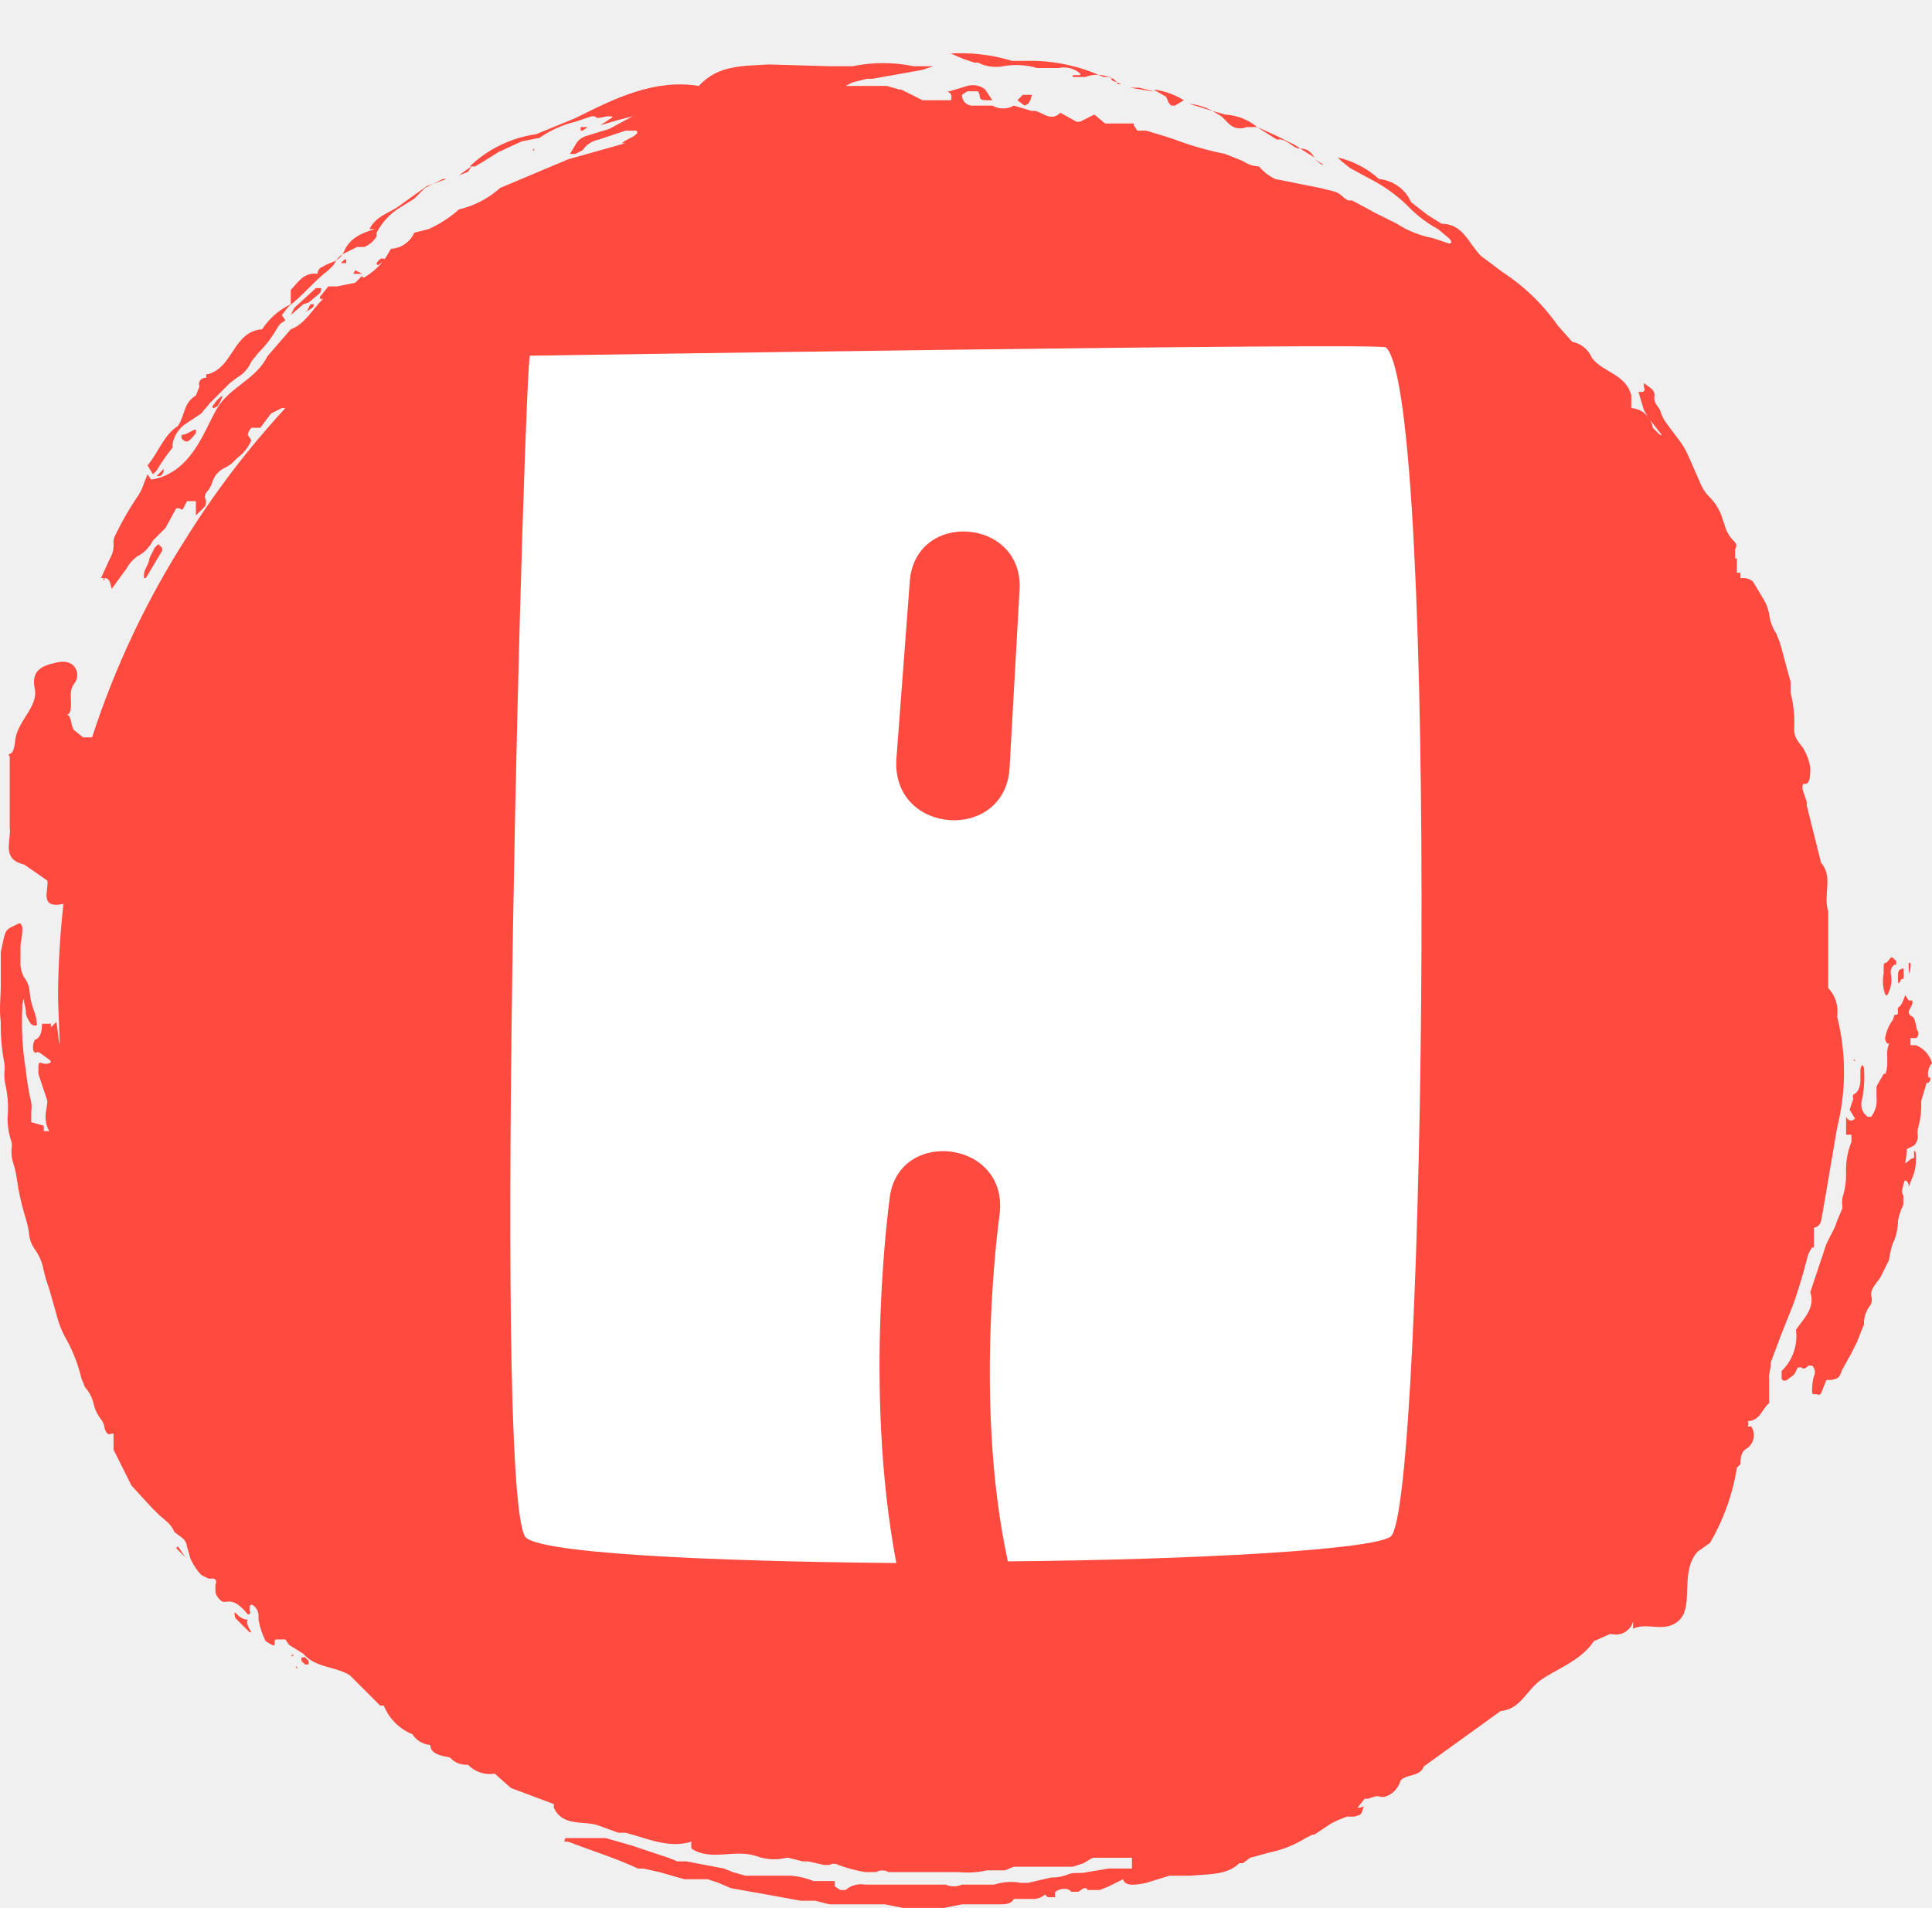
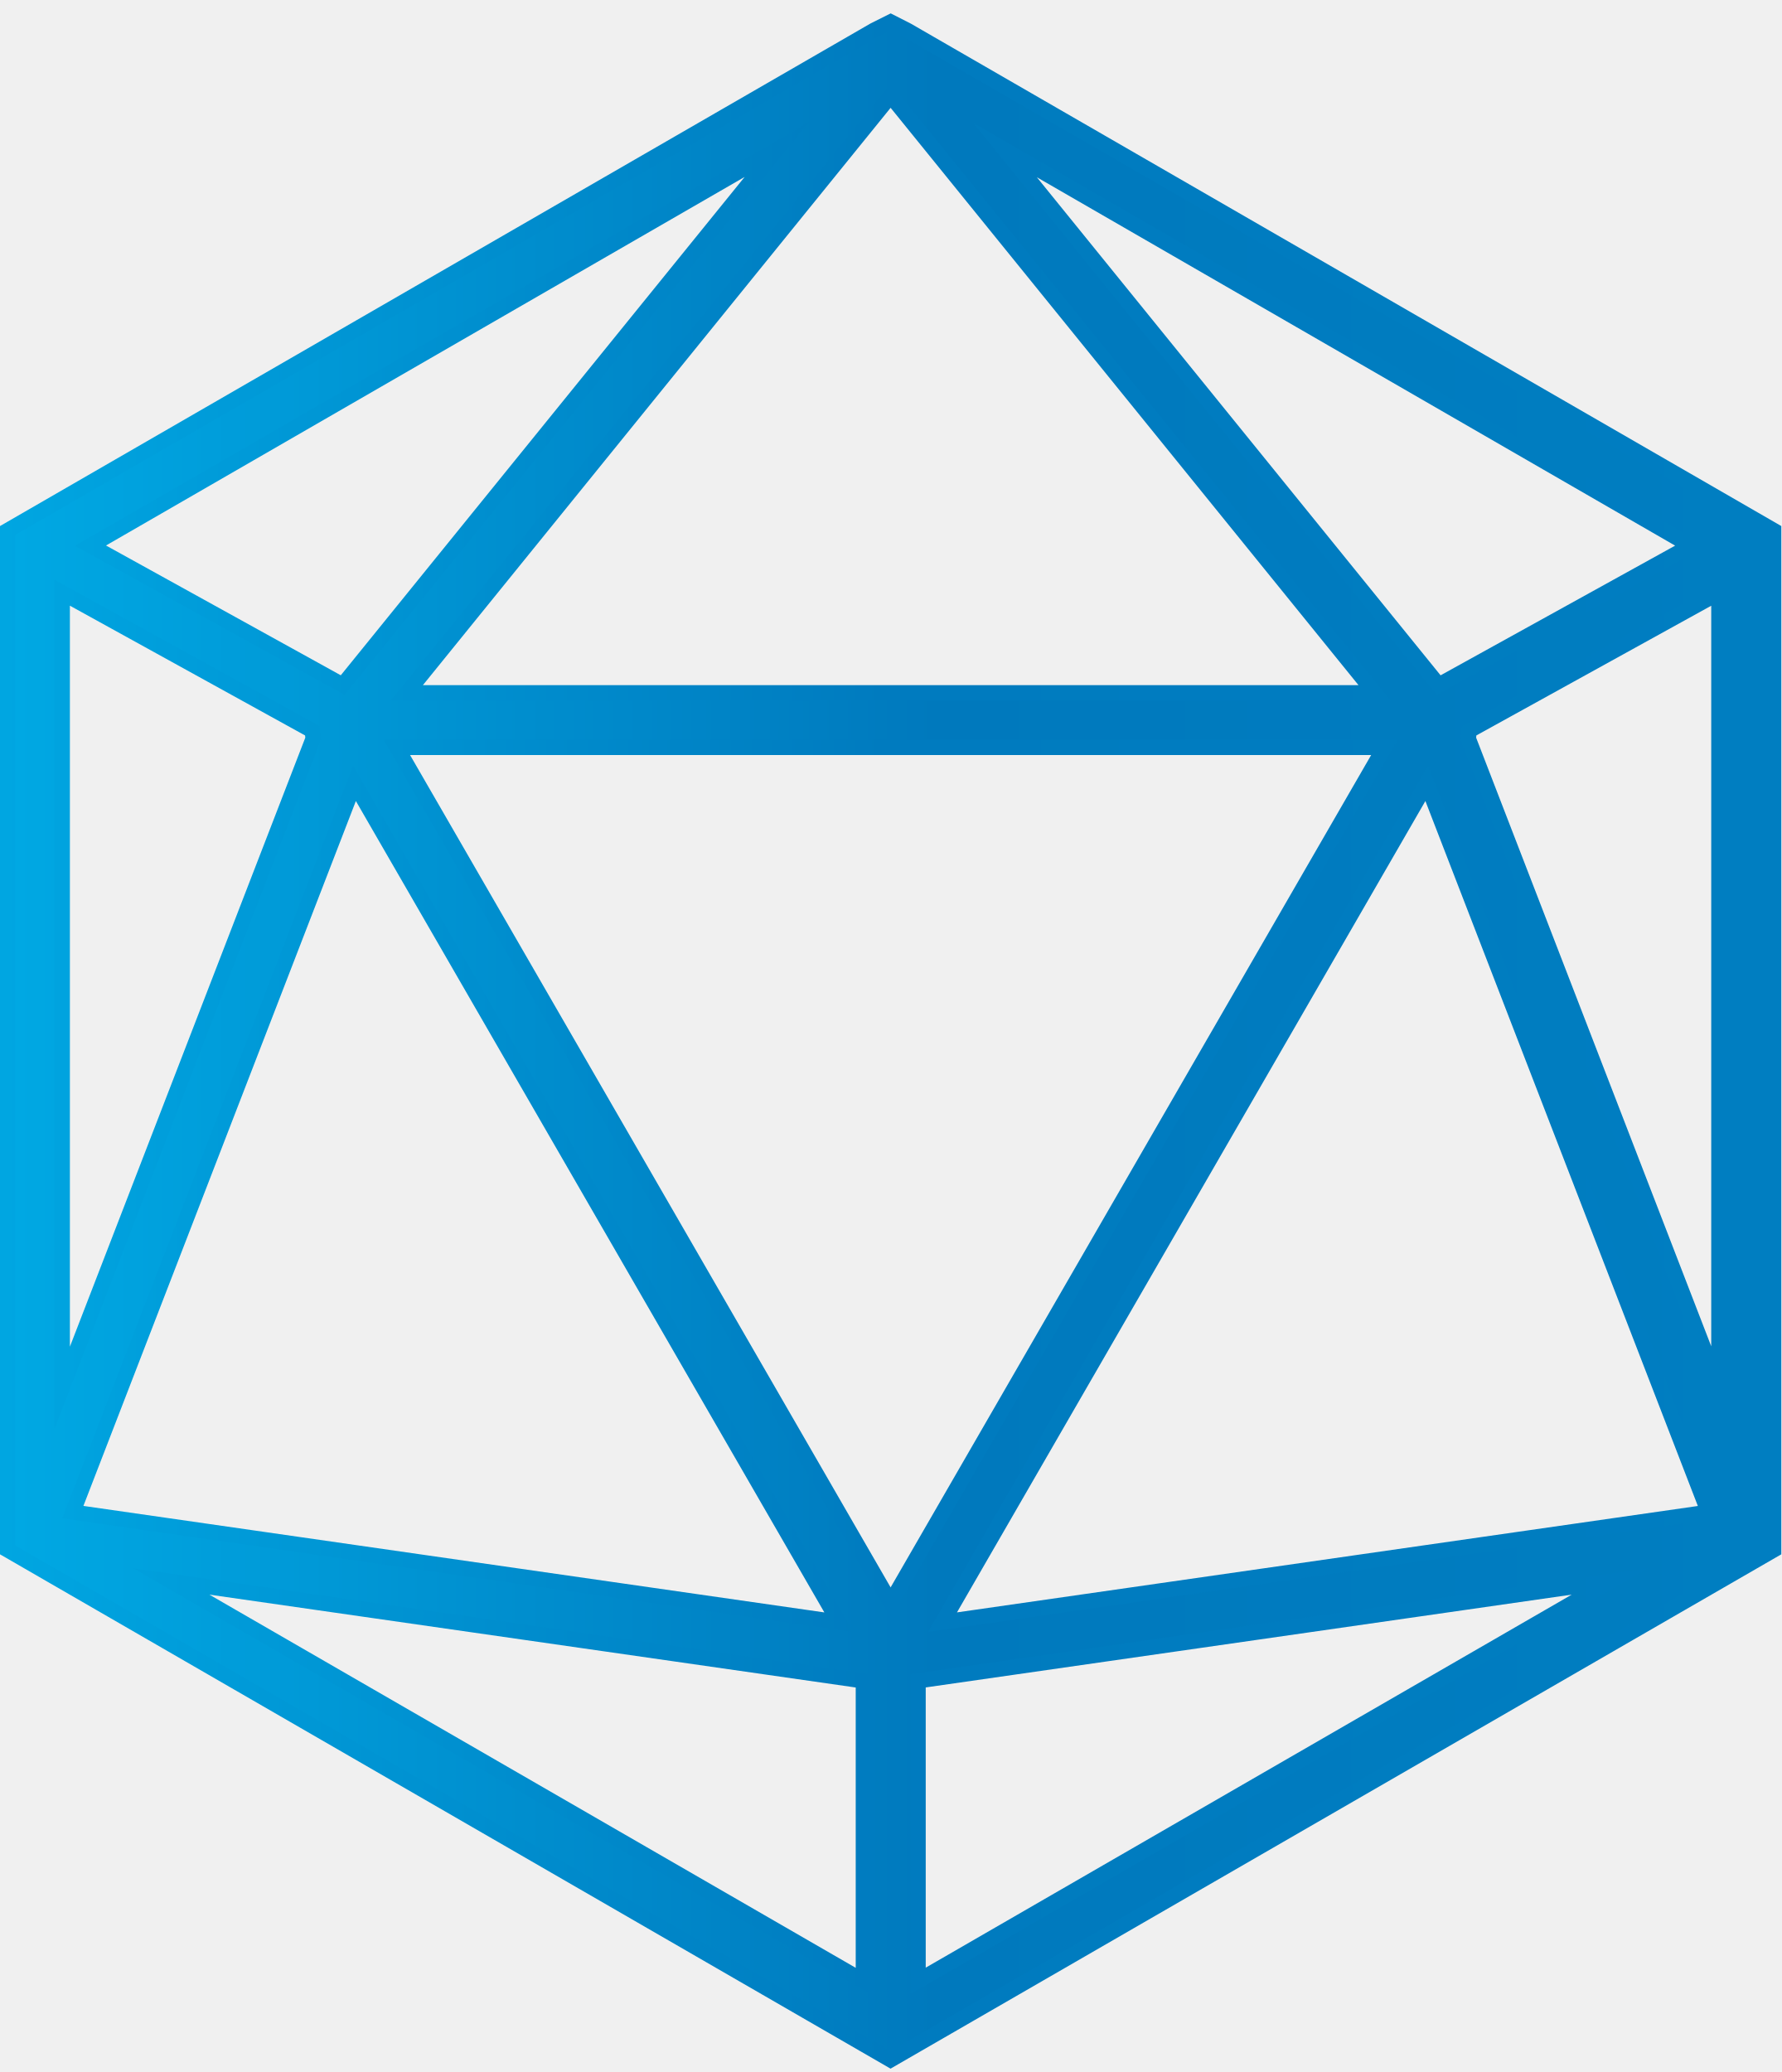
- <svg xmlns="http://www.w3.org/2000/svg" width="308.761" height="304.916" viewBox="0 0 106.008 104.687" class="css-1j8o68f" version="1.1" id="svg23">
-   <defs id="SvgjsDefs2684" />
-   <g id="SvgjsG2685" featurekey="rootContainer" transform="matrix(0.9820593,0,0,0.9820593,-0.05456052,0)" fill="#ff4a3f">
-     <g id="g17">
-       <path d="M19.8 15.3h.5l-.4-.2zm.5.1zm.8-.7c0 .1 0 .1.1.1l.4-.3c-.2-.1-.3-.1-.5.2zm.4-.2zm-4.1 2.3zm-.2.6l.3-.2c.1-.1.1-.2.1-.2h-.2l-.2.4c-.1-.1-.1 0 0 0zm2.2-2.9h-.1l-.2.2h.3zm-2.1 2.4l.6-.5c.1-.1.1-.2.1-.3h-.3l-1.2 1.1-.2.4.7-.6zm-1.1.8z" id="path3" />
-       <path d="M9.7 25v-.2a1.7 1.7 0 0 1 .7-1.1l.9-.6.5-.6.7-.7.4-.4.4-.3a1.9 1.9 0 0 0 .8-.9l.4-.5a5.9 5.9 0 0 0 1-1.3l.2-.3.3-.2-.2-.3.4-.5c.8-.6 1.4-1.4 2.2-2l.3-.3a1.4 1.4 0 0 1 .5-.6l.8-.4h.4a1.4 1.4 0 0 0 .7-.6V13a3.5 3.5 0 0 1 1.3-1.4l.8-.5.2-.2.4-.4 1-.5h.2l-1.1.4-1.4 1c-.6.5-1.4.6-1.8 1.4h.3c-.7.2-1.4.5-1.7 1.2s-.8.6-1.2.9a.4.4 0 0 0-.3.4c-.8-.1-1.1.5-1.5.9v.8a3.9 3.9 0 0 0-1.6 1.4c-1.6.1-1.6 2.1-3 2.5h-.1a.2.2 0 0 0 0 .2c-.3 0-.5.2-.4.5l-.2.5c-.7.4-.6 1.1-1 1.7-.8.5-1.1 1.5-1.7 2.2l.3.5.2-.2a11.6 11.6 0 0 1 .9-1.3zM53.9 3.3l.6.2h.2a2.2 2.2 0 0 0 1.4.2 4.1 4.1 0 0 1 1.9.1h1.2a1.4 1.4 0 0 1 1.2.3.1.1 0 0 1 0 .1H60a.1.1 0 0 0 0 .1h.7a1.8 1.8 0 0 1 1.3 0c.2 0 .1.1.2.2l.5.2h-.2c-.2-.4-.5-.4-.8-.4a9.7 9.7 0 0 0-4.3-.9h-.8A9.8 9.8 0 0 0 53 3h.2zm7.3 3.1zM50.3 4.7zm10.9 1.7h.2-.2zM19 14.7zm32.1-10zm17.6 2.2a.9.9 0 0 0 1 .2h.6a3.1 3.1 0 0 0-1.8-.7l-.7-.2.5.3zm-3.4-1.3c0 .1.1.2.2.3h.2l.5-.3a4.2 4.2 0 0 0-1.7-.6l.7.4zm7.4 2.7l.8.5c-.2-.3-.4-.5-.8-.5z" id="path5" />
-       <path d="M99 76.1l.6-1.6.6-1.5c.2-.5.6-1.8.8-2.6a1.7 1.7 0 0 1 .3-.7h.1v-1.1c.5-.1.4-.6.5-.9l.8-4.7a12.7 12.7 0 0 0 0-6.2 1.9 1.9 0 0 0-.5-1.6v-4.3c-.3-.9.3-1.9-.4-2.7L101 45a.4.4 0 0 0 0-.2l-.2-.6a.5.5 0 0 1 0-.4h.1c.3 0 .3-.5.3-.9a3 3 0 0 0-.4-1.1l-.3-.4a1.1 1.1 0 0 1-.2-.7 6.7 6.7 0 0 0-.2-2v-.6c-.2-.7-.4-1.5-.6-2.2l-.2-.5a2.5 2.5 0 0 1-.4-1.1 2.5 2.5 0 0 0-.3-.8l-.6-1a.8.8 0 0 0-.6-.2h-.1V32h-.2v-.8H97V31a.4.4 0 0 0 0-.1v-.2c.1-.2.1-.3-.1-.5a1.8 1.8 0 0 1-.4-.6l-.2-.6a2.9 2.9 0 0 0-.7-1.2 2.2 2.2 0 0 1-.5-.7l-.7-1.6a4.3 4.3 0 0 0-.6-1l-.6-.8a2.4 2.4 0 0 1-.4-.8l-.2-.3a.6.6 0 0 1-.1-.5.5.5 0 0 0-.2-.4l-.4-.3v.2c.1.2 0 .3-.1.3h-.2l.3 1 .3.5.7.9h-.1l-.2-.2-.2-.2a1.3 1.3 0 0 0-1.2-1.1v-.7c-.3-1.2-1.6-1.3-2.2-2.1a1.5 1.5 0 0 0-1.1-.9l-.8-.9a11.3 11.3 0 0 0-3.1-3l-.8-.6-.4-.3c-.7-.7-1-1.8-2.2-1.8l-.8-.5-.9-.7a2.2 2.2 0 0 0-1.8-1.3 5.1 5.1 0 0 0-2.3-1.2l.2.2.5.4 1.3.7a8.5 8.5 0 0 1 2.1 1.6 6.8 6.8 0 0 0 1.5 1.1l.6.5c.1.1.2.2.1.3H81l-.9-.3a5.6 5.6 0 0 1-2-.8l-1.2-.6-1.3-.7h-.2c-.3-.1-.4-.4-.8-.5l-.8-.2-2.5-.5a2.6 2.6 0 0 1-.9-.7 1.7 1.7 0 0 1-.9-.3l-1-.4a18.1 18.1 0 0 1-2.8-.8l-.6-.2-1-.3h-.5l-.2-.3v-.1h-1.6l-.6-.5-.4.2-.4.2h-.2l-.9-.5c-.6.6-1.1-.2-1.6-.1l-1-.3a1.2 1.2 0 0 1-1.2 0h-1.2a.6.6 0 0 1-.5-.6l.3-.2h.6a.7.7 0 0 1 .1.3c0 .2.2.2.5.2h.2l-.4-.6a1.1 1.1 0 0 0-1-.2l-1 .3H53c.3.2.2.3.2.5h-1.6l-.4-.2-.8-.4h-.1l-.7-.2h-2.3l.4-.2.8-.2h.3l1.7-.3 1.1-.2.6-.2h-1.1a8.4 8.4 0 0 0-3.4 0h-1.3L43 3.6c-1.4.1-2.8 0-3.9 1.2-2.5-.4-4.7.7-6.9 1.8l-2.2.9a6.7 6.7 0 0 0-3.7 1.8h.3l.5-.3.8-.5 1.3-.6 1-.2a6 6 0 0 1 2-.9l.9-.3h.2c.1.2.5 0 .7 0h.2c.1 0 .1.1 0 .1l-.6.4 1-.3.8-.2-1.3.7-1.3.4a1 1 0 0 0-.6.5l-.3.5h.3l.4-.2a1.4 1.4 0 0 1 .9-.6l1.5-.5h.5a.1.1 0 0 1 .1.2c-.2.2-.6.3-.8.5h.2l-3.2.9-3.8 1.6a5.2 5.2 0 0 1-2.3 1.2 6.6 6.6 0 0 1-1.7 1.1l-.8.2a1.5 1.5 0 0 1-1.3.9l-.3.5a3.7 3.7 0 0 1-1.2 1.1h-.1v-.1l-.2.2-.2.2-1 .2h-.5l-.4.5c-.1.1-.1.2 0 .2h.1c-.6.6-1 1.4-1.8 1.7L15 19.9c-.6 1.2-1.8 1.6-2.6 2.6s-1.4 3.9-3.9 4.3l-.2-.3-.2.5a2.7 2.7 0 0 1-.4.8 16.9 16.9 0 0 0-1.2 2.1.8.8 0 0 0-.1.5 1.4 1.4 0 0 1-.2.8l-.5 1.1h.2c.3 0 .3.3.4.6l.8-1.1a2.2 2.2 0 0 1 .6-.7 2 2 0 0 0 .9-.9l.3-.3.4-.4.6-1.1h.2c.1.1.1.1.2 0l.2-.4h.5v.8l.5-.5a.5.5 0 0 0 0-.5.4.4 0 0 1 .1-.3 1.5 1.5 0 0 0 .3-.5 1.3 1.3 0 0 1 .8-.9l.3-.2.3-.3a2.4 2.4 0 0 0 .8-1l-.2-.3c0-.1.1-.3.2-.4h.5l.6-.8.6-.3h.2a48.8 48.8 0 0 0-5.5 7.2h-.1.1a48.4 48.4 0 0 0-5.3 11.2h-.5l-.5-.4c-.2-.2-.1-.7-.4-.9h.1c.3-.5-.1-1.2.3-1.7s.1-1.4-.9-1.2-1.5.5-1.3 1.5-1 1.8-1.1 2.9-.5.5-.3.9v3.9c.1.8-.5 1.8.8 2.1l1.3.9c.1.5-.5 1.6.9 1.3a49.2 49.2 0 0 0-.3 5c0 1.1.1 2.2.1 3.3v-.4c-.1-.4-.1-.8-.2-1.3l-.3.3v-.2h-.5c0 .5-.1.8-.4.9a.9.9 0 0 0-.1.5c0 .1.1.3.2.2s.4.2.7.4-.2.3-.4.2-.2.1-.2.3v.3l.5 1.5c0 .3-.1.6-.1.9a1.7 1.7 0 0 0 .2.8h-.3v-.3l-.7-.2v-.6a1.5 1.5 0 0 0 0-.5 14.6 14.6 0 0 1-.3-1.8 16.6 16.6 0 0 1-.2-3.5.9.9 0 0 1 .1-.5v.2a2.9 2.9 0 0 1 .1.5.8.8 0 0 0 .1.4c.1.2.2.4.4.4s.1-.1.1-.2a2.1 2.1 0 0 0-.1-.5 4.2 4.2 0 0 1-.3-1.3 1.5 1.5 0 0 0-.3-.7 1.6 1.6 0 0 1-.2-.9v-.8c0-.3.1-.6.1-.9a.5.5 0 0 0-.1-.4h-.1c-.8.4-.7.2-1 1.6V55c0 .7-.1 1.4 0 2.1a10.8 10.8 0 0 0 .2 2.3 1.8 1.8 0 0 1 0 .5 3.1 3.1 0 0 0 .1.9 5.9 5.9 0 0 1 .1 1.3 3.9 3.9 0 0 0 .2 1.7 1.2 1.2 0 0 1 0 .4 2.1 2.1 0 0 0 .1.8 4.9 4.9 0 0 1 .2.9 14 14 0 0 0 .5 2.2 5 5 0 0 1 .2 1 1.7 1.7 0 0 0 .3.7 2.9 2.9 0 0 1 .5 1.2 8.5 8.5 0 0 0 .3 1l.4 1.4a5.4 5.4 0 0 0 .6 1.5 8.5 8.5 0 0 1 .8 2.1l.2.5a2.1 2.1 0 0 1 .5 1 2.1 2.1 0 0 0 .4.8 1 1 0 0 1 .2.5c.1.3.2.4.4.3h.1v.9l.5 1 .5 1 1.1 1.2.4.4c.3.3.7.5.9 1l.4.3a.7.7 0 0 1 .3.5l.2.7a3.3 3.3 0 0 0 .6.9l.4.2h.3a.2.2 0 0 1 .1.3 2.5 2.5 0 0 0 0 .5.9.9 0 0 0 .4.5h.2c.4-.1.8.2 1.2.7h.1c0-.1.1-.1 0-.2v-.2c0-.1.1-.2.2-.1a.7.7 0 0 1 .3.6v.2a4.3 4.3 0 0 0 .4 1.2c.5.3.5.3.5.1s0-.2.2-.2h.4l.2.3.8.5c.7.8 1.8.7 2.6 1.2l1.7 1.7h.2a2.9 2.9 0 0 0 1.6 1.6 1.3 1.3 0 0 0 1 .6c0 .5.6.6 1.1.7a1.2 1.2 0 0 0 .8.4h.2a1.7 1.7 0 0 0 1.5.5l.9.8 2.4.9v.2c.5 1.1 1.7.7 2.5 1l1.1.4h.4c1.2.3 2.4.9 3.7.5a.7.7 0 0 0 0 .4c1.1.7 2.4 0 3.6.4a2.9 2.9 0 0 0 1.7.1h.1l.8.2h.3l.9.2h.3a.5.5 0 0 1 .5 0 7.9 7.9 0 0 0 1.5.4h.6a.7.7 0 0 1 .7 0h3.9a5 5 0 0 0 1.6-.1h1l.5-.2H60l.6-.2.5-.3h2.2v.6H62l-1.2.2c-.4.1-.7 0-1 .1a2.4 2.4 0 0 1-1 .2l-1.3.3h-.4a3.1 3.1 0 0 0-1.5.1h-1.8a1.1 1.1 0 0 1-.9 0h-4.5a1.3 1.3 0 0 0-1.1.3H47l-.3-.2v-.3h-1.2a4.1 4.1 0 0 0-1.3-.3h-2.5l-.7-.2-.5-.2-2.1-.4h-.5l-.5-.2-2.1-.7-1.4-.4h-2.2c-.1 0-.1.1-.1.2h.2c1.3.5 2.6.9 3.9 1.5h.3l.9.2 1.4.4h1.3l.6.2.7.3 1.7.3 1.1.2 1.1.2h.8l.8.2h3.1l1 .2h2.3l1-.2H56c.4 0 .6-.1.7-.3h1a1 1 0 0 0 .8-.3c-.1.1 0 .1.1.2h.4v-.2c0-.1 0-.1.2-.2s.6-.1.7.1h.4l.3-.2c.2 0 .2 0 .2.1h.7l.5-.2.8-.4c.1.3.4.4 1.3.2l1.3-.4h1.2c.9-.1 2 0 2.7-.7h.2l.4-.3 1.1-.3a6.1 6.1 0 0 0 2-.8l.4-.2h.1l.9-.6.4-.2.5-.2h.4c.4-.1.4-.1.5-.4s0-.1-.2-.1h-.1l.4-.5h.2c.3-.1.5-.2.7-.1h.2a1.3 1.3 0 0 0 .9-.9c.3-.4 1.1-.2 1.3-.8l4.3-3.1c1.1-.1 1.4-1.1 2.2-1.7s2.3-1.1 3-2.2l.9-.4h.1a1 1 0 0 0 1.2-.7v.4c.8-.4 1.8.3 2.6-.5s0-2.7 1-3.8l.7-.5a12.1 12.1 0 0 0 1.5-4.2l.2-.2c0-.3 0-.7.4-.9a.9.9 0 0 0 .2-1.2h-.2a.3.3 0 0 0 0-.3c.7 0 .8-.7 1.2-1V77a.5.5 0 0 1 0-.2 3.8 3.8 0 0 0 .1-.7zM5.9 32.2z" id="path7" />
-       <path d="M26.4 9.3l-.3.2-.4.3.5-.2zm6.1-2h.1l.3-.2h-.4zm-2.6 1l-.1.1h.1v-.1zm-1.5 1.4zm1.3-.2zm-6.3 3.1zM9.2 26.2l-.4.4H9a.4.4 0 0 0 .2-.4zm3-3.5a2.1 2.1 0 0 0 .3-.6 1.5 1.5 0 0 0-.5.5c-.1.1-.1.2 0 .2zM11 24.2V24c-.2 0-.5.3-.8.3v.2c.3.3.4.2.8-.3zm3 66.2zM73.9 9.2h.1l-.5-.3zm-2.5-1.4c.5-.1.8.4 1.2.5h.1l-.3-.2-1-.5-1.1-.5.3.2zM52.8 3.1zm11.7 2h-.1l-1.2-.2h.5zm2 .7l1.3.4a3.3 3.3 0 0 0-1.3-.4zm-9 0a1 1 0 0 0 .2-.5h-.5l-.3.3.4.3zm9 1.6zM49.9 4.2zm2.9.7zM48.5 4zm13.8 2.1a.5.5 0 0 0 0 .1zm44.8 52.3h-.3V58h.3c.1 0 .2-.3.1-.4s-.1-.7-.3-.8a.3.3 0 0 1-.2-.3l.2-.4a.4.4 0 0 0 0-.2h-.2l-.2-.3c-.1.3-.2.6-.4.7a.5.5 0 0 0 0 .2c0 .1 0 .2-.1.2h-.1a1.1 1.1 0 0 1-.1.3 2.3 2.3 0 0 0-.4.9.4.4 0 0 0 .1.4h.1a1.7 1.7 0 0 0-.1.8v.4a1.8 1.8 0 0 1-.1.5h-.1l-.4.7v.6a1.5 1.5 0 0 1-.3 1.1h-.2l-.2-.2a.9.9 0 0 1-.1-.8 6.5 6.5 0 0 0 .1-1.7c0-.1-.1-.2-.1-.2a.5.5 0 0 0-.1.3v.6c0 .2-.1.6-.3.7s-.1.2-.1.3l-.2.6.3.5c-.2.2-.4.1-.5-.1v1h.3v.4a4.2 4.2 0 0 0-.3 1.4 3.3 3.3 0 0 0 0 .4 4 4 0 0 1-.2 1.3 2 2 0 0 0 0 .6l-.3.7a3.2 3.2 0 0 1-.3.7l-.3.6-.9 2.7c.3.9-.4 1.5-.8 2.1a2.7 2.7 0 0 1-.8 2.3v.4c0 .1.1.2.3.1l.4-.3.2-.4h.2c.1.1.2.1.4-.1h.2a.5.5 0 0 1 .1.6 2.9 2.9 0 0 0-.1.8c0 .1 0 .2.1.2h.2c.1.1.2 0 .3-.3l.2-.5h.3c.4-.1.4-.1.6-.6l.5-.9.3-.6.4-1a1.6 1.6 0 0 1 .3-1 .6.6 0 0 0 .1-.6c0-.2 0-.3.2-.6l.3-.4.5-1a4.7 4.7 0 0 1 .2-.9 3 3 0 0 0 .3-1.3 3.8 3.8 0 0 1 .3-.9v-.5c-.1-.2-.1-.2 0-.6s.1-.2.2-.2a.4.4 0 0 1 .1.3l.2-.5a2.3 2.3 0 0 0 .2-.9v-.3c0-.1 0-.3-.1-.3v.4c-.2 0-.3.2-.5.3a6.4 6.4 0 0 0 .1-.8l.4-.2a.7.7 0 0 0 .2-.6 1.4 1.4 0 0 1 0-.3 4.8 4.8 0 0 0 .2-1.4v-.2l.3-1h.1a.3.3 0 0 0 .1-.3h-.1a.9.9 0 0 1 .2-.8 1.5 1.5 0 0 0-.9-1zm-1.2 7.8zm-.2-9.9zm0 0zM9.1 30.8a.3.3 0 0 0 0-.2l-.2-.2-.2.2-.3.6c0 .3-.3.6-.3.9v.2h.1zm96.3 24.8h.1a1.7 1.7 0 0 0 .2-1.2.5.5 0 0 1 .2-.5h.1v-.2l-.2-.2h-.1c-.1.1-.2.3-.3.3s-.1.1-.1.3v.3a2.2 2.2 0 0 0 .1 1.2zM13.2 90.1c-.1 0 0 .2 0 .3l.8.8h.1c-.2-.3-.3-.6-.2-.7a.9.9 0 0 1-.5-.2zm.8.3zm92.3-35.7h.1a2 2 0 0 0 0-.6c-.3.1-.3.1-.3.6s.1.1.2 0z" id="path9" />
-       <path d="M106.7 62a.6.6 0 0 0 .1-.5c0-.1-.1-.2-.1-.1h-.2v.2c0 .4.1.5.2.4zm.1-8.2h-.1v.6a1 1 0 0 0 .1-.6zM17.1 92.6h-.2v.2l.2.2h.2v-.2zm86.6-33.3c0-.1 0-.1-.1-.1zM9.9 86.5l.5.5-.4-.6z" id="path11" />
-       <circle cx="10.5" cy="87.1" transform="rotate(-24.8 10.4 87.159)" id="circle13" />
-       <path d="M9.7 30.1h-.1v.2-.2h.1zm83.2-6.6l-.2-.3h-.1zm-14.7 77.1zM5.9 32.2zm-.1.2a.3.3 0 0 0 .1-.2v.2zm1.9-4.9zM61.5 2.4zm42.8 58.2v.1-.1zM16.4 92.5h-.1c.1.1.2 0 .1-.1zm.2.7h.1l-.1-.1v.1zm73.9-71.3zm15.2 34.4zM14.6 91.7zm92.1-37zm-.8 11.4zM34.6 0z" id="path15" />
-     </g>
-   </g>
-   <g id="SvgjsG2686" featurekey="nameFeature-0" transform="matrix(2.284354,0,0,2.284354,27.98006,-5.60952)" fill="#ffffff">
-     <path d="M9.6 16.48 l-0.32 4.24 c-0.08 1.8 2.6 1.96 2.72 0.2 l0.24 -4.28 c0.12 -1.76 -2.56 -1.96 -2.64 -0.16 z M0.48 11 l0 0 c0.04 0 20.48 -0.32 20.56 -0.2 c1.28 1.12 0.96 27.8 0.12 28.56 c-0.4 0.32 -4.64 0.56 -9.2 0.6 c-0.84 -3.84 -0.2 -8.32 -0.2 -8.32 c0.24 -1.8 -2.44 -2.12 -2.64 -0.4 c0 0.04 -0.64 4.52 0.16 8.76 c-4.56 -0.04 -8.68 -0.24 -8.92 -0.64 c-0.8 -1.44 0 -28.28 0.12 -28.36 z" id="path20" />
+ <svg xmlns="http://www.w3.org/2000/svg" xmlns:xlink="http://www.w3.org/1999/xlink" width="52.526mm" height="61.101mm" viewBox="0 0 52.526 61.101" version="1.1" id="svg5" xml:space="preserve">
+   <defs id="defs2">
+     <linearGradient id="linearGradient946">
+       <stop style="stop-color:#00a8e3;stop-opacity:1;" offset="0" id="stop942" />
+       <stop style="stop-color:#007bbf;stop-opacity:1;" offset="0.497" id="stop3641" />
+       <stop style="stop-color:#007ec1;stop-opacity:1;" offset="1" id="stop944" />
+     </linearGradient>
+     <rect x="-126.219" y="108.541" width="18.385" height="20.153" id="rect9521" />
+     <linearGradient id="linearGradient2120">
+       <stop style="stop-color:#00a8e3;stop-opacity:1;" offset="0" id="stop2116" />
+       <stop style="stop-color:#0079bd;stop-opacity:1;" offset="0.526" id="stop6126" />
+       <stop style="stop-color:#007ec1;stop-opacity:1;" offset="1" id="stop2118" />
+     </linearGradient>
+     <linearGradient xlink:href="#linearGradient2120" id="linearGradient9391" gradientUnits="userSpaceOnUse" x1="79.187" y1="148.5" x2="130.813" y2="148.5" gradientTransform="translate(-8.4716797e-7,-0.09820682)" />
+     <linearGradient xlink:href="#linearGradient946" id="linearGradient948" x1="77.587" y1="148.571" x2="132.413" y2="148.571" gradientUnits="userSpaceOnUse" />
+   </defs>
+   <g id="layer1" transform="translate(-78.73693,-117.8514)">
+     <path id="path9389" style="color:#000000;fill:url(#linearGradient9391);fill-opacity:1;stroke:url(#linearGradient948);stroke-width:0.9;stroke-dasharray:none;stroke-opacity:1;paint-order:markers stroke fill" d="m 104.62,118.94 -25.433,14.684 v 29.803 l 25.81,14.907 25.816,-14.907 v -0.332 -29.471 L 105.385,118.946 105,118.75 Z m 0.379,1.376 14.74,18.189 H 90.264 Z m -2.425,1.149 -13.676,16.876 -7.95,-4.395 z m 4.858,0.009 21.615,12.476 -7.943,4.392 z m -27.084,13.476 7.809,4.309 0.041,0.407 -7.85,20.31 z m 49.299,10e-4 v 25.015 l -7.841,-20.3 0.041,-0.407 z m -39.598,4.715 H 119.949 l -14.95,25.896 z m -0.899,0.767 14.748,25.544 -23.325,-3.353 z m 31.699,0 8.577,22.193 -23.323,3.35 z m -38.184,23.665 21.755,3.126 v 9.436 z m 44.664,0 -21.745,12.557 v -9.433 z" />
+     <text xml:space="preserve" transform="matrix(0.2645833,0,0,0.2645833,78.73693,117.8514)" id="text9519" style="fill:#ff0000;stroke:#00aade;stroke-opacity:0.918;stroke-width:3.402;stroke-dasharray:none;paint-order:markers stroke fill;opacity:0.5;white-space:pre;shape-inside:url(#rect9521)" />
  </g>
</svg>
